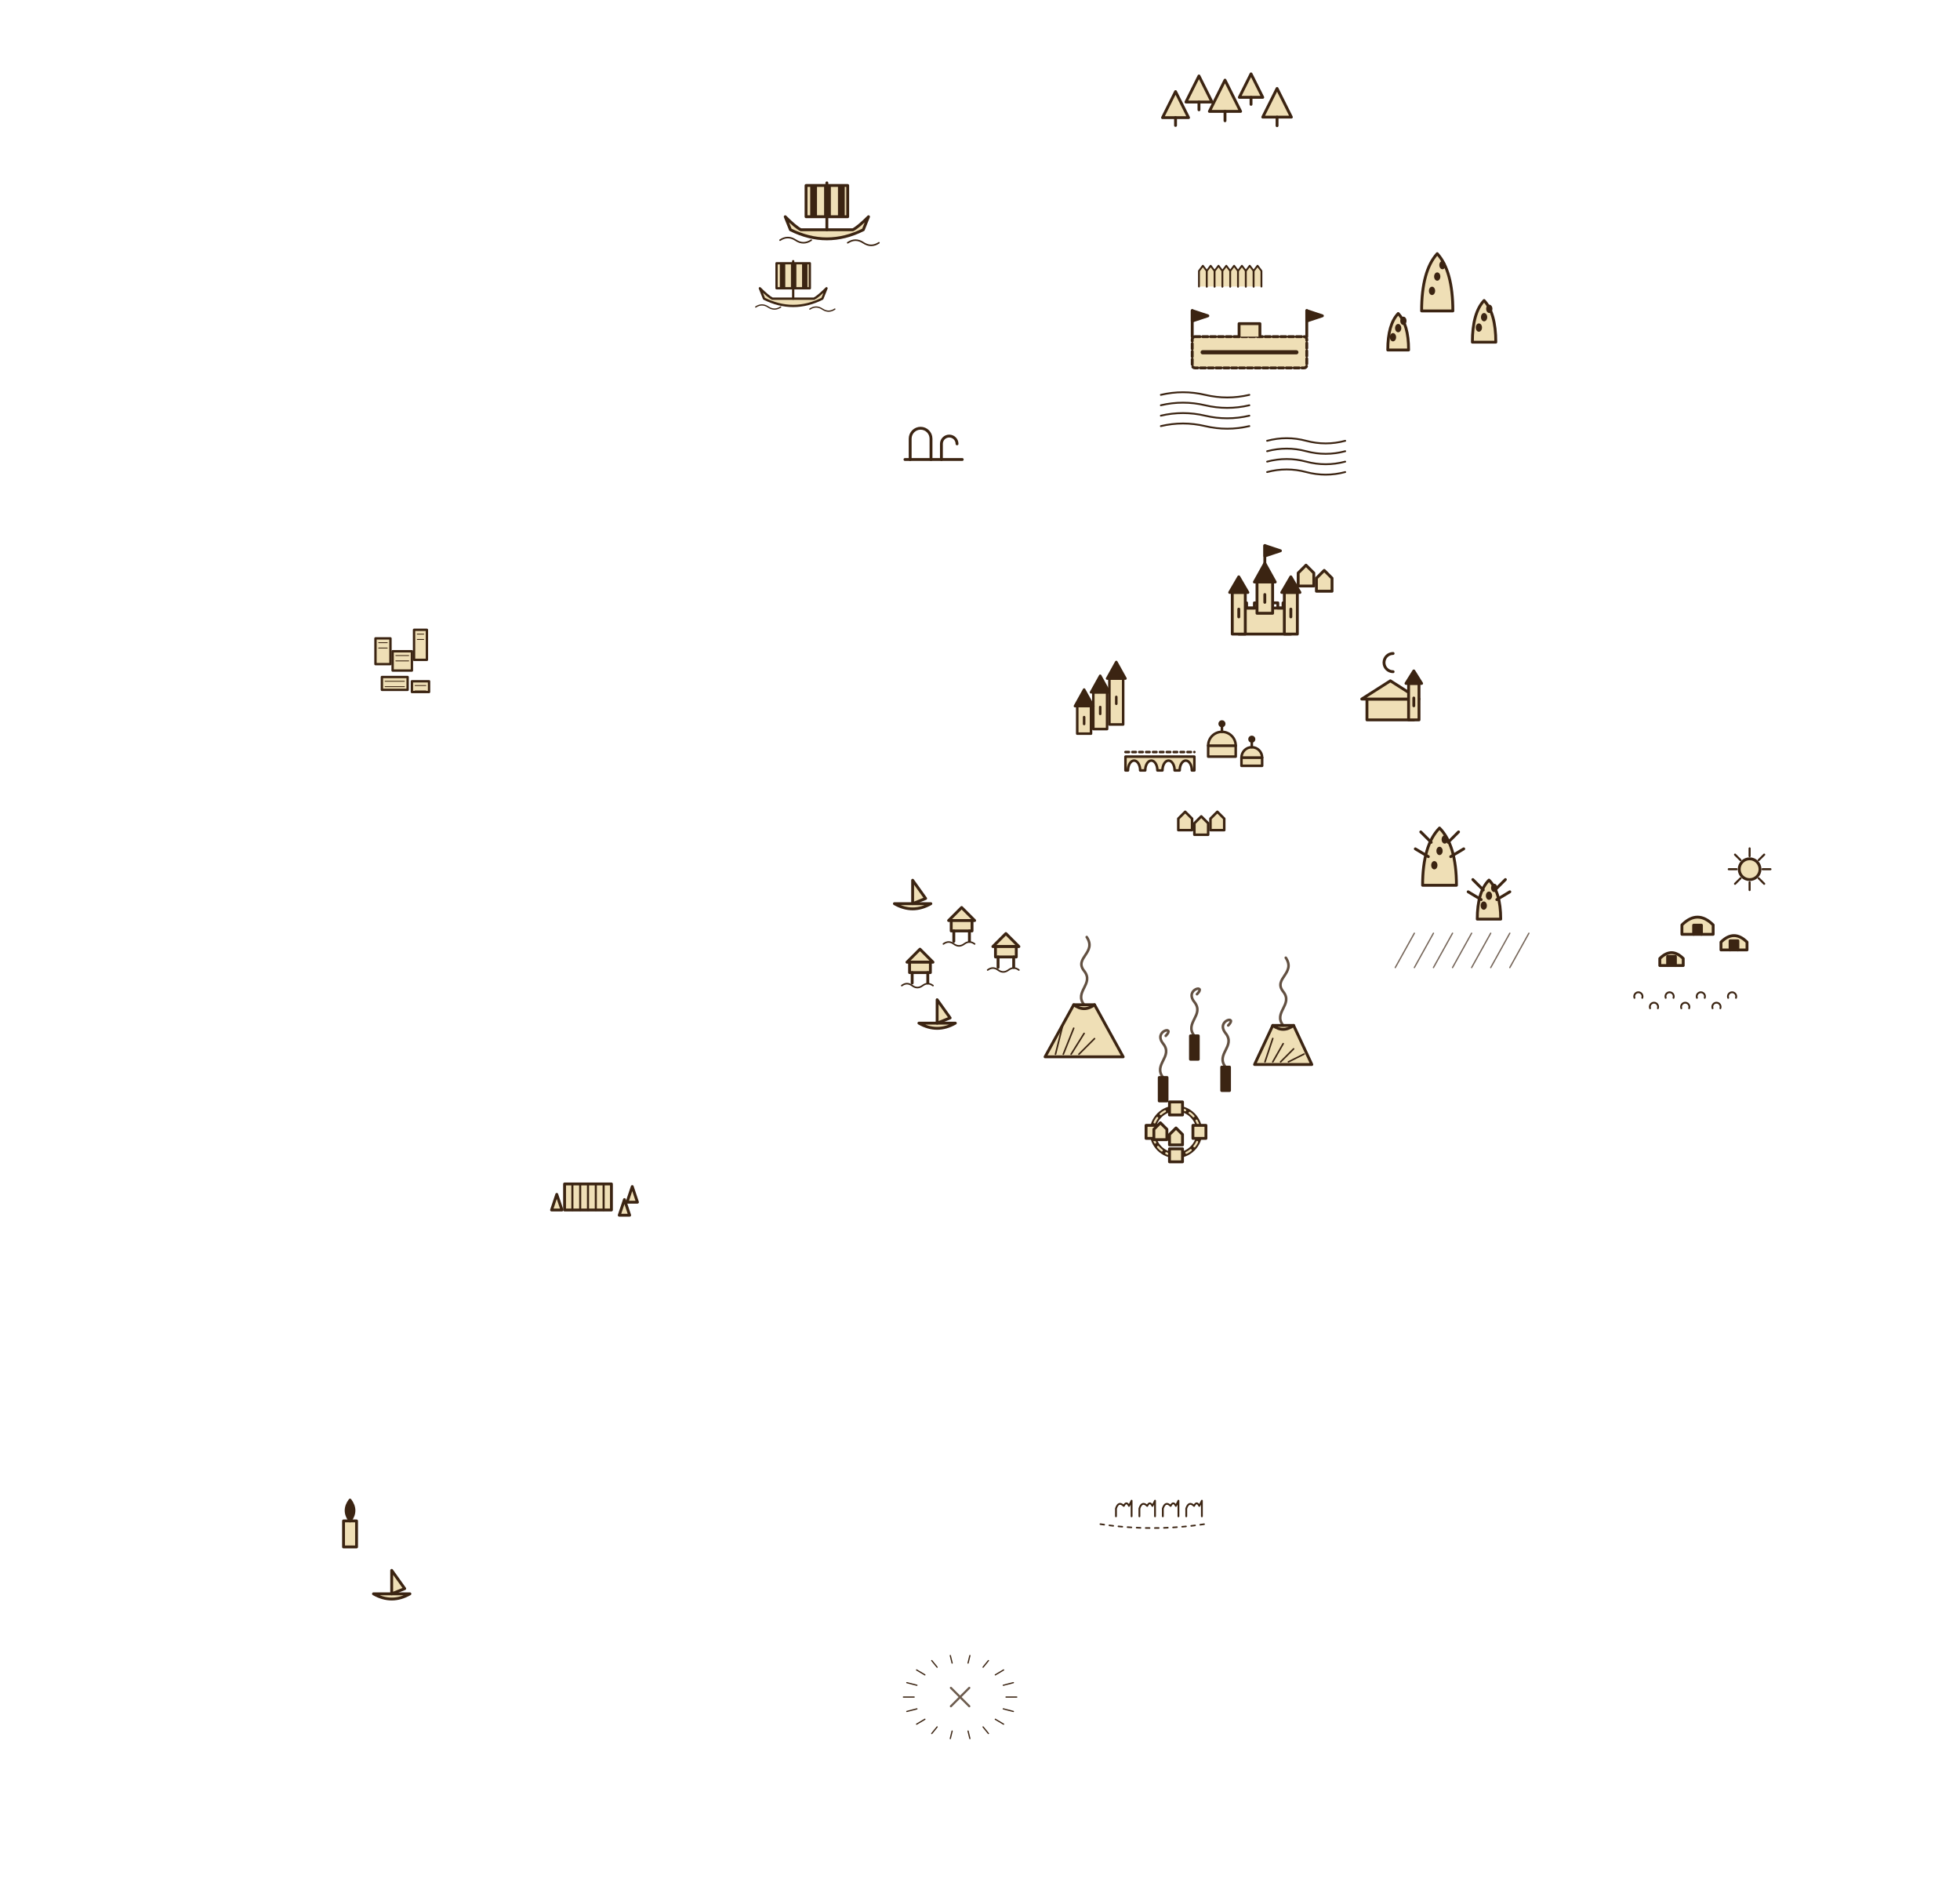
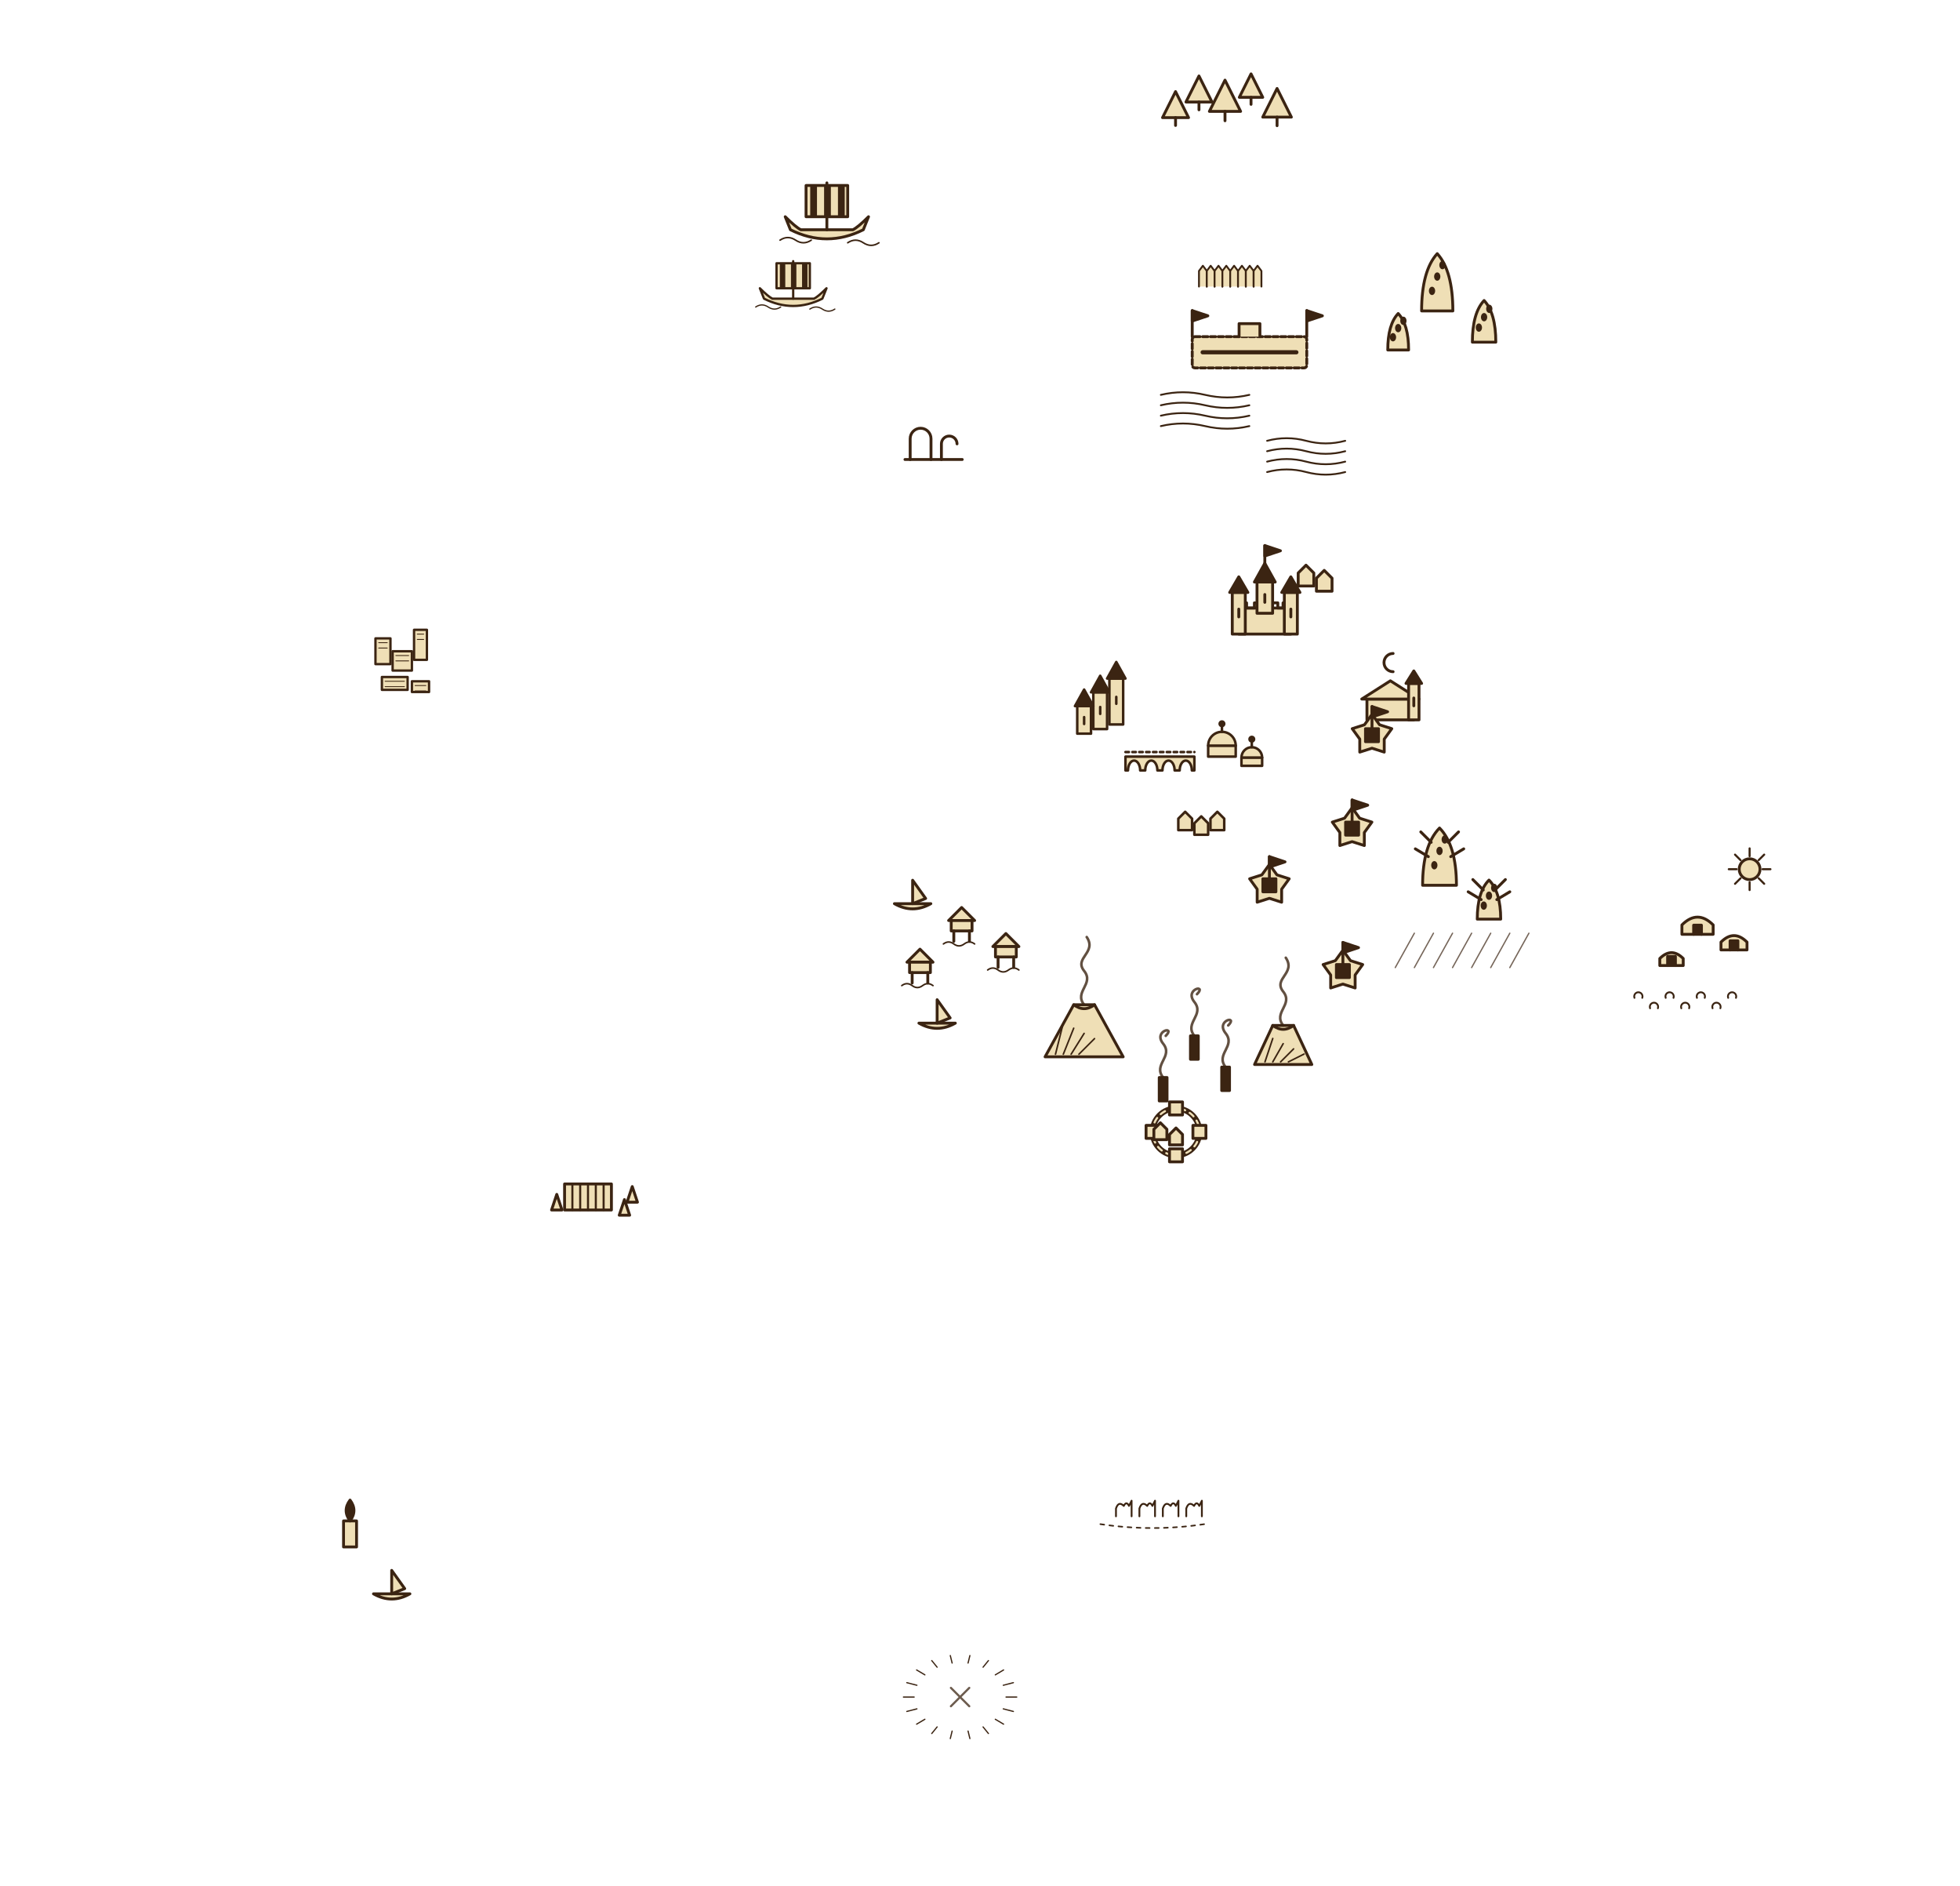
<svg xmlns="http://www.w3.org/2000/svg" viewBox="0 0 1280 1231" fill="none" stroke="#3b2412" stroke-width="1.1" stroke-linecap="round" stroke-linejoin="round">
  <g transform="translate(762 500) scale(1.5) translate(-762 -500)">
    <path d="M744 496 H774 V502 H772.9 A2.6 4.2 0 0 0 767.6 502 H765.4 A2.6 4.2 0 0 0 760.1 502 H757.9 A2.6 4.2 0 0 0 752.6 502 H750.4 A2.6 4.2 0 0 0 745.1 502 H744 Z" fill="#efdfb6" />
    <path d="M744 494 H774" stroke-dasharray="1.5 1.5" />
    <rect x="730" y="468" width="6" height="16" fill="#efdfb6" />
    <path d="M729 468 L733 460.8 L737 468 Z" fill="#3b2412" />
    <path d="M733 474.4 v3" />
    <rect x="737" y="462" width="6" height="20" fill="#efdfb6" />
    <path d="M736 462 L740 454.8 L744 462 Z" fill="#3b2412" />
    <path d="M740 470 v3" />
    <rect x="723" y="474" width="6" height="12" fill="#efdfb6" />
    <path d="M722 474 L726 466.8 L730 474 Z" fill="#3b2412" />
    <path d="M726 478.8 v3" />
    <rect x="780" y="491.2" width="12" height="4.8" fill="#efdfb6" />
    <path d="M780 491.2 A6 6 0 0 1 792 491.2 Z" fill="#efdfb6" />
    <path d="M786 485.2 v-3" />
    <circle cx="786" cy="481.7" r="1" fill="#3b2412" />
    <rect x="794.5" y="496.4" width="9" height="3.6" fill="#efdfb6" />
    <path d="M794.5 496.4 A4.5 4.5 0 0 1 803.5 496.4 Z" fill="#efdfb6" />
    <path d="M799 491.9 v-3" />
    <circle cx="799" cy="488.4" r="1" fill="#3b2412" />
    <path d="M767 528 V523 L770 520 L773 523 V528 Z" fill="#efdfb6" />
    <path d="M774 530 V525 L777 522 L780 525 V530 Z" fill="#efdfb6" />
    <path d="M781 528 V523 L784 520 L787 523 V528 Z" fill="#efdfb6" />
  </g>
  <g transform="translate(708 690) scale(1.7) translate(-708 -690)">
    <path d="M693 690 L704 670 H712 L723 690 Z" fill="#efdfb6" />
    <path d="M704 670 q4 3 8 0" fill="none" />
    <path d="M697 689 l3 -12" stroke-width=".6" />
    <path d="M700 689 l4 -10" stroke-width=".6" />
    <path d="M703 689 l5 -8" stroke-width=".6" />
    <path d="M706 689 l6 -6" stroke-width=".6" />
    <path d="M708 670 c-4 -5 4 -8 0 -13 c-4 -5 5 -7 1 -13" fill="none" stroke-width="1" opacity=".8" />
  </g>
  <g transform="translate(838 695) scale(1.7) translate(-838 -695)">
    <path d="M827 695 L834 680 H842 L849 695 Z" fill="#efdfb6" />
    <path d="M834 680 q4 3 8 0" fill="none" />
    <path d="M831 694 l3 -9" stroke-width=".6" />
    <path d="M834 694 l4 -7" stroke-width=".6" />
    <path d="M837 694 l5 -5" stroke-width=".6" />
    <path d="M840 694 l6 -3" stroke-width=".6" />
    <path d="M838 680 c-4 -5 4 -8 0 -13 c-4 -5 5 -7 1 -13" fill="none" stroke-width="1" opacity=".8" />
  </g>
  <g transform="translate(780 712) scale(1.7) translate(-780 -712)">
    <rect x="778.5" y="691" width="3" height="9" fill="#3b2412" />
    <path d="M780 691 c-4 -5 4 -8 0 -13 c-4 -5 5 -7 1 -3" fill="none" stroke-width="1" opacity=".8" />
    <rect x="790.5" y="703" width="3" height="9" fill="#3b2412" />
    <path d="M792 703 c-4 -5 4 -8 0 -13 c-4 -5 5 -7 1 -3" fill="none" stroke-width="1" opacity=".8" />
    <rect x="766.5" y="707" width="3" height="9" fill="#3b2412" />
    <path d="M768 707 c-4 -5 4 -8 0 -13 c-4 -5 5 -7 1 -3" fill="none" stroke-width="1" opacity=".8" />
  </g>
  <g transform="translate(768 739) scale(1.7) translate(-768 -739)">
    <circle cx="768" cy="739" r="9" fill="none" stroke-width="2.2" />
    <circle cx="768" cy="739" r="9" fill="none" stroke="#efdfb6" stroke-width=".8" stroke-dasharray="2 2" />
    <rect x="774.5" y="736.5" width="5" height="5" fill="#efdfb6" />
    <rect x="765.5" y="745.5" width="5" height="5" fill="#efdfb6" />
    <rect x="756.5" y="736.5" width="5" height="5" fill="#efdfb6" />
    <rect x="765.5" y="727.5" width="5" height="5" fill="#efdfb6" />
    <path d="M759.5 742 V738 L762 735.5 L764.5 738 V742 Z" fill="#efdfb6" />
    <path d="M765.5 744 V740 L768 737.5 L770.5 740 V744 Z" fill="#efdfb6" />
  </g>
  <g transform="translate(826 414) scale(1.7) translate(-826 -414)">
    <rect x="816" y="404" width="20" height="10" fill="#efdfb6" />
    <path d="M816 404 v-2 h3 v2 h3 v-2 h3 v2 h3 v-2 h3 v2 h2 v-2" fill="none" />
    <rect x="813.5" y="398" width="5" height="16" fill="#efdfb6" />
    <path d="M812.5 398 L816 392 L819.5 398 Z" fill="#3b2412" />
    <path d="M816 404.4 v3" />
    <rect x="833.5" y="398" width="5" height="16" fill="#efdfb6" />
    <path d="M832.5 398 L836 392 L839.5 398 Z" fill="#3b2412" />
    <path d="M836 404.4 v3" />
    <rect x="823" y="394" width="6" height="12" fill="#efdfb6" />
    <path d="M822 394 L826 386.8 L830 394 Z" fill="#3b2412" />
    <path d="M826 398.8 v3" />
    <path d="M826 387 V380" />
    <path d="M826 380 l6 2 l-6 2 Z" fill="#3b2412" />
  </g>
  <g transform="translate(858 386) scale(1.7) translate(-858 -386)">
    <path d="M852 384 V379 L855 376 L858 379 V384 Z" fill="#efdfb6" />
    <path d="M859 386 V381 L862 378 L865 381 V386 Z" fill="#efdfb6" />
  </g>
  <g transform="translate(908 470) scale(1.7) translate(-908 -470)">
    <rect x="899" y="462" width="18" height="8" fill="#efdfb6" />
    <path d="M897 462 L908 455 L919 462 Z" fill="#efdfb6" />
    <rect x="915" y="456" width="4" height="14" fill="#efdfb6" />
    <path d="M914 456 L917 451.2 L920 456 Z" fill="#3b2412" />
    <path d="M917 461.6 v3" />
    <path d="M909.05 444.5 A3.5 3.5 0 1 0 909.05 451.5 A2.625 2.625 0 1 1 909.05 444.5 Z" fill="#3b2412" />
  </g>
  <g transform="translate(816 230) scale(1.7) translate(-816 -230)">
    <rect x="794" y="224" width="44" height="12" rx="1" fill="#efdfb6" stroke-dasharray="2 1" />
    <path d="M798 230 H834" stroke-width="1.6" />
    <path d="M794 224 V214" />
    <path d="M794 214 l6 2 l-6 2 Z" fill="#3b2412" />
    <path d="M838 224 V214" />
    <path d="M838 214 l6 2 l-6 2 Z" fill="#3b2412" />
    <path d="M812 224 v-5 h8 v5" fill="#efdfb6" />
  </g>
  <g transform="translate(787 268) scale(1.7) translate(-787 -268)">
    <path d="M770 262 q8.5 -2 17 0 t17 0" fill="none" stroke-width=".7" />
    <path d="M770 266 q8.5 -2 17 0 t17 0" fill="none" stroke-width=".7" />
    <path d="M770 270 q8.5 -2 17 0 t17 0" fill="none" stroke-width=".7" />
    <path d="M770 274 q8.5 -2 17 0 t17 0" fill="none" stroke-width=".7" />
  </g>
  <g transform="translate(853 298) scale(1.7) translate(-853 -298)">
    <path d="M838 292 q7.5 -2 15 0 t15 0" fill="none" stroke-width=".7" />
    <path d="M838 296 q7.5 -2 15 0 t15 0" fill="none" stroke-width=".7" />
    <path d="M838 300 q7.5 -2 15 0 t15 0" fill="none" stroke-width=".7" />
    <path d="M838 304 q7.5 -2 15 0 t15 0" fill="none" stroke-width=".7" />
  </g>
  <g transform="translate(800 70) scale(1.7) translate(-800 -70)">
    <path d="M790 58 L795 68 H785 Z" fill="#efdfb6" />
    <path d="M790 68 v3" />
    <path d="M800 59.6 L806 71.6 H794 Z" fill="#efdfb6" />
    <path d="M800 71.6 v3.6" />
    <path d="M810 57.2 L814.5 66.2 H805.5 Z" fill="#efdfb6" />
    <path d="M810 66.2 v2.7" />
    <path d="M781 64 L786 74 H776 Z" fill="#efdfb6" />
    <path d="M781 74 v3" />
    <path d="M820 62.8 L825.5 73.8 H814.5 Z" fill="#efdfb6" />
    <path d="M820 73.8 v3.3" />
  </g>
  <g transform="translate(800 182) scale(1.7) translate(-800 -182)">
    <path d="M790 185 v-6 l1.5 -2 l1.5 2 v6" fill="#efdfb6" stroke-width=".7" />
    <path d="M793 185 v-6 l1.5 -2 l1.5 2 v6" fill="#efdfb6" stroke-width=".7" />
    <path d="M796 185 v-6 l1.5 -2 l1.5 2 v6" fill="#efdfb6" stroke-width=".7" />
    <path d="M799 185 v-6 l1.5 -2 l1.5 2 v6" fill="#efdfb6" stroke-width=".7" />
    <path d="M802 185 v-6 l1.5 -2 l1.5 2 v6" fill="#efdfb6" stroke-width=".7" />
    <path d="M805 185 v-6 l1.5 -2 l1.5 2 v6" fill="#efdfb6" stroke-width=".7" />
    <path d="M808 185 v-6 l1.5 -2 l1.5 2 v6" fill="#efdfb6" stroke-width=".7" />
    <path d="M811 185 v-6 l1.5 -2 l1.5 2 v6" fill="#efdfb6" stroke-width=".7" />
  </g>
  <g transform="translate(540 150) scale(1.7) translate(-540 -150)">
    <g transform="translate(540 150) scale(1)">
      <path d="M-14 0 Q0 7 14 0 L16 -5 Q12 -1 10 0 H-10 Q-12 -1 -16 -5 Z" fill="#efdfb6" />
      <path d="M0 0 V-18" />
      <rect x="-8" y="-17" width="16" height="12" fill="#efdfb6" />
      <rect x="-6.4" y="-17" width="2.6" height="12" fill="#3b2412" stroke="none" />
      <rect x="-1.07" y="-17" width="2.6" height="12" fill="#3b2412" stroke="none" />
      <rect x="4.26" y="-17" width="2.6" height="12" fill="#3b2412" stroke="none" />
      <path d="M-18 4 q3 -2 6 0 t6 0 M8 5 q3 -2 6 0 t6 0" fill="none" stroke-width=".6" />
    </g>
  </g>
  <g transform="translate(518 195) scale(1.7) translate(-518 -195)">
    <g transform="translate(518 195) scale(0.8)">
      <path d="M-14 0 Q0 7 14 0 L16 -5 Q12 -1 10 0 H-10 Q-12 -1 -16 -5 Z" fill="#efdfb6" />
      <path d="M0 0 V-18" />
      <rect x="-8" y="-17" width="16" height="12" fill="#efdfb6" />
      <rect x="-6.4" y="-17" width="2.6" height="12" fill="#3b2412" stroke="none" />
      <rect x="-1.07" y="-17" width="2.6" height="12" fill="#3b2412" stroke="none" />
      <rect x="4.26" y="-17" width="2.6" height="12" fill="#3b2412" stroke="none" />
      <path d="M-18 4 q3 -2 6 0 t6 0 M8 5 q3 -2 6 0 t6 0" fill="none" stroke-width=".6" />
    </g>
  </g>
  <g transform="translate(942 220) scale(1.7) translate(-942 -220)">
    <path d="M934 210 Q934 194.6 940 188 Q946 194.6 946 210 Z" fill="#efdfb6" />
    <ellipse cx="938" cy="202.3" rx="1.2" ry="1.6" fill="#3b2412" stroke="none" />
    <ellipse cx="940" cy="196.8" rx="1.2" ry="1.6" fill="#3b2412" stroke="none" />
    <ellipse cx="942" cy="192.4" rx="1.2" ry="1.6" fill="#3b2412" stroke="none" />
    <path d="M953.5 222 Q953.5 210.8 958 206 Q962.5 210.8 962.5 222 Z" fill="#efdfb6" />
    <ellipse cx="956" cy="216.4" rx="1.2" ry="1.6" fill="#3b2412" stroke="none" />
    <ellipse cx="958" cy="212.4" rx="1.2" ry="1.6" fill="#3b2412" stroke="none" />
    <ellipse cx="960" cy="209.2" rx="1.2" ry="1.6" fill="#3b2412" stroke="none" />
    <path d="M921 225 Q921 215.2 925 211 Q929 215.2 929 225 Z" fill="#efdfb6" />
    <ellipse cx="923" cy="220.1" rx="1.2" ry="1.6" fill="#3b2412" stroke="none" />
    <ellipse cx="925" cy="216.6" rx="1.2" ry="1.6" fill="#3b2412" stroke="none" />
    <ellipse cx="927" cy="213.8" rx="1.2" ry="1.6" fill="#3b2412" stroke="none" />
  </g>
  <g transform="translate(952 595) scale(1.7) translate(-952 -595)">
    <path d="M938.5 585 Q938.5 569.6 945 563 Q951.5 569.6 951.5 585 Z" fill="#efdfb6" />
    <ellipse cx="943" cy="577.3" rx="1.2" ry="1.6" fill="#3b2412" stroke="none" />
    <ellipse cx="945" cy="571.8" rx="1.2" ry="1.6" fill="#3b2412" stroke="none" />
    <ellipse cx="947" cy="567.4" rx="1.2" ry="1.6" fill="#3b2412" stroke="none" />
    <path d="M940.7 574 l-5 -3 M941.8 568.5 l-4 -4" />
    <path d="M949.3 574 l5 -3 M948.3 568.5 l4 -4" />
    <path d="M959.5 598 Q959.5 587.5 964 583 Q968.5 587.5 968.5 598 Z" fill="#efdfb6" />
    <ellipse cx="962" cy="592.8" rx="1.2" ry="1.6" fill="#3b2412" stroke="none" />
    <ellipse cx="964" cy="589" rx="1.2" ry="1.6" fill="#3b2412" stroke="none" />
    <ellipse cx="966" cy="586" rx="1.2" ry="1.6" fill="#3b2412" stroke="none" />
    <path d="M961 590.5 l-5 -3 M961.8 586.8 l-4 -4" />
    <path d="M967 590.5 l5 -3 M966.3 586.8 l4 -4" />
    <path d="M928 616.6 l7.333 -13.2" stroke-width=".5" opacity=".7" />
    <path d="M935.333 616.6 l7.333 -13.2" stroke-width=".5" opacity=".7" />
    <path d="M942.667 616.6 l7.333 -13.2" stroke-width=".5" opacity=".7" />
    <path d="M950 616.6 l7.333 -13.2" stroke-width=".5" opacity=".7" />
    <path d="M957.333 616.6 l7.333 -13.2" stroke-width=".5" opacity=".7" />
    <path d="M964.667 616.6 l7.333 -13.2" stroke-width=".5" opacity=".7" />
    <path d="M972 616.6 l7.333 -13.2" stroke-width=".5" opacity=".7" />
+   </g>
+   <g transform="translate(896 480) scale(1.7) translate(-896 -480)">
+     <path d="M896 472 L898.9 476 L903.6 477.5 L900.7 481.5 L900.7 486.5 L896 485 L891.3 486.5 L891.3 481.5 L888.4 477.5 L893.1 476 Z" fill="#efdfb6" />
+     <rect x="893.5" y="477.5" width="5" height="5" fill="#3b2412" />
+     <path d="M896 478 V469" />
+     <path d="M896 469 l6 2 l-6 2 Z" fill="#3b2412" />
+   </g>
+   <g transform="translate(877 634) scale(1.7) translate(-877 -634)">
+     <path d="M877 626 L879.9 630 L884.6 631.5 L881.7 635.5 L881.7 640.5 L877 639 L872.3 640.5 L872.3 635.5 L869.4 631.5 L874.1 630 Z" fill="#efdfb6" />
+     <rect x="874.5" y="631.5" width="5" height="5" fill="#3b2412" />
+     <path d="M877 632 V623" />
+     <path d="M877 623 l6 2 l-6 2 Z" fill="#3b2412" />
+   </g>
+   <g transform="translate(883 541) scale(1.7) translate(-883 -541)">
+     <path d="M883 533 L885.9 537 L890.6 538.5 L887.7 542.5 L887.7 547.5 L883 546 L878.3 547.5 L878.3 542.5 L875.4 538.5 L880.1 537 Z" fill="#efdfb6" />
+     <rect x="880.5" y="538.5" width="5" height="5" fill="#3b2412" />
+     <path d="M883 539 V530" />
+     <path d="M883 530 l6 2 l-6 2 Z" fill="#3b2412" />
+   </g>
+   <g transform="translate(829 578) scale(1.7) translate(-829 -578)">
+     <path d="M829 570 L831.9 574 L836.6 575.5 L833.7 579.5 L833.7 584.5 L829 583 L824.3 584.5 L824.3 579.5 L821.4 575.5 L826.1 574 Z" fill="#efdfb6" />
+     <rect x="826.5" y="575.5" width="5" height="5" fill="#3b2412" />
+     <path d="M829 576 V567" />
+     <path d="M829 567 l6 2 l-6 2 Z" fill="#3b2412" />
  </g>
  <g transform="translate(1112 610) scale(1.7) translate(-1112 -610)">
    <path d="M1104 610 V606.4 Q1110 600.4 1116 606.4 V610 Z" fill="#efdfb6" />
    <path d="M1108.5 610 v-3.5 h3 v3.5" fill="#3b2412" />
    <path d="M1119 616 V613 Q1124 608 1129 613 V616 Z" fill="#efdfb6" />
    <path d="M1122.5 616 v-3.5 h3 v3.5" fill="#3b2412" />
    <path d="M1095.5 622 V619.3 Q1100 614.8 1104.5 619.3 V622 Z" fill="#efdfb6" />
    <path d="M1098.5 622 v-3.5 h3 v3.5" fill="#3b2412" />
    <circle cx="1130" cy="585" r="4" fill="#efdfb6" />
    <path d="M1135 585 l3 0" stroke-width=".8" />
    <path d="M1133.5 588.5 l2.1 2.1" stroke-width=".8" />
    <path d="M1130 590 l0 3" stroke-width=".8" />
    <path d="M1126.5 588.5 l-2.1 2.1" stroke-width=".8" />
    <path d="M1125 585 l-3 0" stroke-width=".8" />
    <path d="M1126.5 581.5 l-2.1 -2.1" stroke-width=".8" />
    <path d="M1130 580 l0 -3" stroke-width=".8" />
    <path d="M1133.5 581.5 l2.1 -2.1" stroke-width=".8" />
  </g>
  <g transform="translate(1098 660) scale(1.7) translate(-1098 -660)">
    <path d="M1080 655 a1.6 1.6 0 1 1 3 0" fill="none" stroke-width=".7" />
    <path d="M1086 659 a1.6 1.6 0 1 1 3 0" fill="none" stroke-width=".7" />
    <path d="M1092 655 a1.6 1.6 0 1 1 3 0" fill="none" stroke-width=".7" />
    <path d="M1098 659 a1.6 1.6 0 1 1 3 0" fill="none" stroke-width=".7" />
    <path d="M1104 655 a1.6 1.6 0 1 1 3 0" fill="none" stroke-width=".7" />
    <path d="M1110 659 a1.6 1.6 0 1 1 3 0" fill="none" stroke-width=".7" />
    <path d="M1116 655 a1.6 1.6 0 1 1 3 0" fill="none" stroke-width=".7" />
  </g>
  <g transform="translate(628 618) scale(1.7) translate(-628 -618)">
    <path d="M623 608 h10 l-5 -5 Z" fill="#efdfb6" />
    <rect x="624" y="608" width="8" height="4" fill="#efdfb6" />
    <path d="M625 612 v4 M631 612 v4" />
    <path d="M621 617 q2 -1.5 4 0 t4 0 t4 0" fill="none" stroke-width=".6" />
    <path d="M640 618 h10 l-5 -5 Z" fill="#efdfb6" />
    <rect x="641" y="618" width="8" height="4" fill="#efdfb6" />
    <path d="M642 622 v4 M648 622 v4" />
    <path d="M638 627 q2 -1.5 4 0 t4 0 t4 0" fill="none" stroke-width=".6" />
    <path d="M607 624 h10 l-5 -5 Z" fill="#efdfb6" />
    <rect x="608" y="624" width="8" height="4" fill="#efdfb6" />
    <path d="M609 628 v4 M615 628 v4" />
    <path d="M605 633 q2 -1.5 4 0 t4 0 t4 0" fill="none" stroke-width=".6" />
  </g>
  <g transform="translate(596 590) scale(1.7) translate(-596 -590)">
    <path d="M589 590 q7 4 14 0 Z" fill="#efdfb6" />
    <path d="M596 590 v-9 l5 7 Z" fill="#efdfb6" />
  </g>
  <g transform="translate(612 668) scale(1.7) translate(-612 -668)">
    <path d="M605 668 q7 4 14 0 Z" fill="#efdfb6" />
    <path d="M612 668 v-9 l5 7 Z" fill="#efdfb6" />
  </g>
  <g transform="translate(608 300) scale(1.7) translate(-608 -300)">
    <path d="M600 300 v-8 a4 4 0 0 1 8 0 v8 M612 300 v-6 a3 3 0 0 1 6 0" fill="none" />
    <path d="M598 300 h22" />
  </g>
  <g transform="translate(262 428) scale(1.4) translate(-262 -428)">
    <rect x="250" y="420" width="7" height="12" fill="#efdfb6" />
    <path d="M251.5 422 h4 M251.5 424.5 h4" stroke-width=".4" />
    <rect x="258" y="426" width="9" height="9" fill="#efdfb6" />
    <path d="M259.5 428 h6 M259.5 430.5 h6" stroke-width=".4" />
    <rect x="268" y="416" width="6" height="14" fill="#efdfb6" />
    <path d="M269.5 418 h3 M269.5 420.5 h3" stroke-width=".4" />
    <rect x="253" y="438" width="12" height="6" fill="#efdfb6" />
    <path d="M254.5 440 h9 M254.5 442.5 h9" stroke-width=".4" />
    <rect x="267" y="440" width="8" height="5" fill="#efdfb6" />
    <path d="M268.5 442 h5 M268.5 444.5 h5" stroke-width=".4" />
  </g>
  <g transform="translate(384 790) scale(1.7) translate(-384 -790)">
    <rect x="375" y="780" width="18" height="10" fill="#efdfb6" />
    <path d="M378 780 v10" stroke-width=".8" />
    <path d="M381 780 v10" stroke-width=".8" />
    <path d="M384 780 v10" stroke-width=".8" />
    <path d="M387 780 v10" stroke-width=".8" />
    <path d="M390 780 v10" stroke-width=".8" />
    <path d="M370 790 l2 -6 l2 6 Z" fill="#efdfb6" />
    <path d="M396 792 l2 -6 l2 6 Z" fill="#efdfb6" />
    <path d="M399 787 l2 -6 l2 6 Z" fill="#efdfb6" />
  </g>
  <g transform="translate(232 1010) scale(1.7) translate(-232 -1010)">
    <rect x="227.5" y="1000" width="5" height="10" fill="#efdfb6" />
    <path d="M230 1000 q3 -4 0 -8 q-3 4 0 8" fill="#3b2412" />
    <path d="M239 1028 q7 4 14 0 Z" fill="#efdfb6" />
    <path d="M246 1028 v-9 l5 7 Z" fill="#efdfb6" />
  </g>
  <path d="M657 1108 l7 0" stroke-width=".8" />
  <path d="M655.2 1115.7 l6.6 1.7" stroke-width=".8" />
  <path d="M650 1122.5 l5.4 3.2" stroke-width=".8" />
  <path d="M642 1127.5 l3.5 4.3" stroke-width=".8" />
  <path d="M632.2 1130.2 l1.2 4.9" stroke-width=".8" />
  <path d="M621.8 1130.2 l-1.2 4.9" stroke-width=".8" />
  <path d="M612 1127.5 l-3.5 4.3" stroke-width=".8" />
  <path d="M604 1122.5 l-5.4 3.2" stroke-width=".8" />
  <path d="M598.8 1115.7 l-6.6 1.7" stroke-width=".8" />
  <path d="M597 1108 l-7 0" stroke-width=".8" />
  <path d="M598.8 1100.3 l-6.6 -1.7" stroke-width=".8" />
  <path d="M604 1093.5 l-5.4 -3.2" stroke-width=".8" />
  <path d="M612 1088.5 l-3.5 -4.3" stroke-width=".8" />
  <path d="M621.8 1085.8 l-1.2 -4.9" stroke-width=".8" />
  <path d="M632.2 1085.8 l1.2 -4.9" stroke-width=".8" />
  <path d="M642 1088.5 l3.5 -4.3" stroke-width=".8" />
  <path d="M650 1093.5 l5.4 -3.2" stroke-width=".8" />
  <path d="M655.2 1100.3 l6.6 -1.7" stroke-width=".8" />
  <path d="M621 1102 l12 12 M633 1102 l-12 12" stroke-width="1.4" opacity=".75" />
  <g transform="translate(756 990) scale(1.7) translate(-756 -990)">
    <path d="M740 990 v-3 q1 -3 3 -1 q1 -2 2 0 l1 -2 v6" fill="none" stroke-width=".7" />
    <path d="M749 990 v-3 q1 -3 3 -1 q1 -2 2 0 l1 -2 v6" fill="none" stroke-width=".7" />
    <path d="M758 990 v-3 q1 -3 3 -1 q1 -2 2 0 l1 -2 v6" fill="none" stroke-width=".7" />
    <path d="M767 990 v-3 q1 -3 3 -1 q1 -2 2 0 l1 -2 v6" fill="none" stroke-width=".7" />
    <path d="M734 993 q20 3 40 0" fill="none" stroke-dasharray="1.5 2" stroke-width=".6" />
  </g>
</svg>
